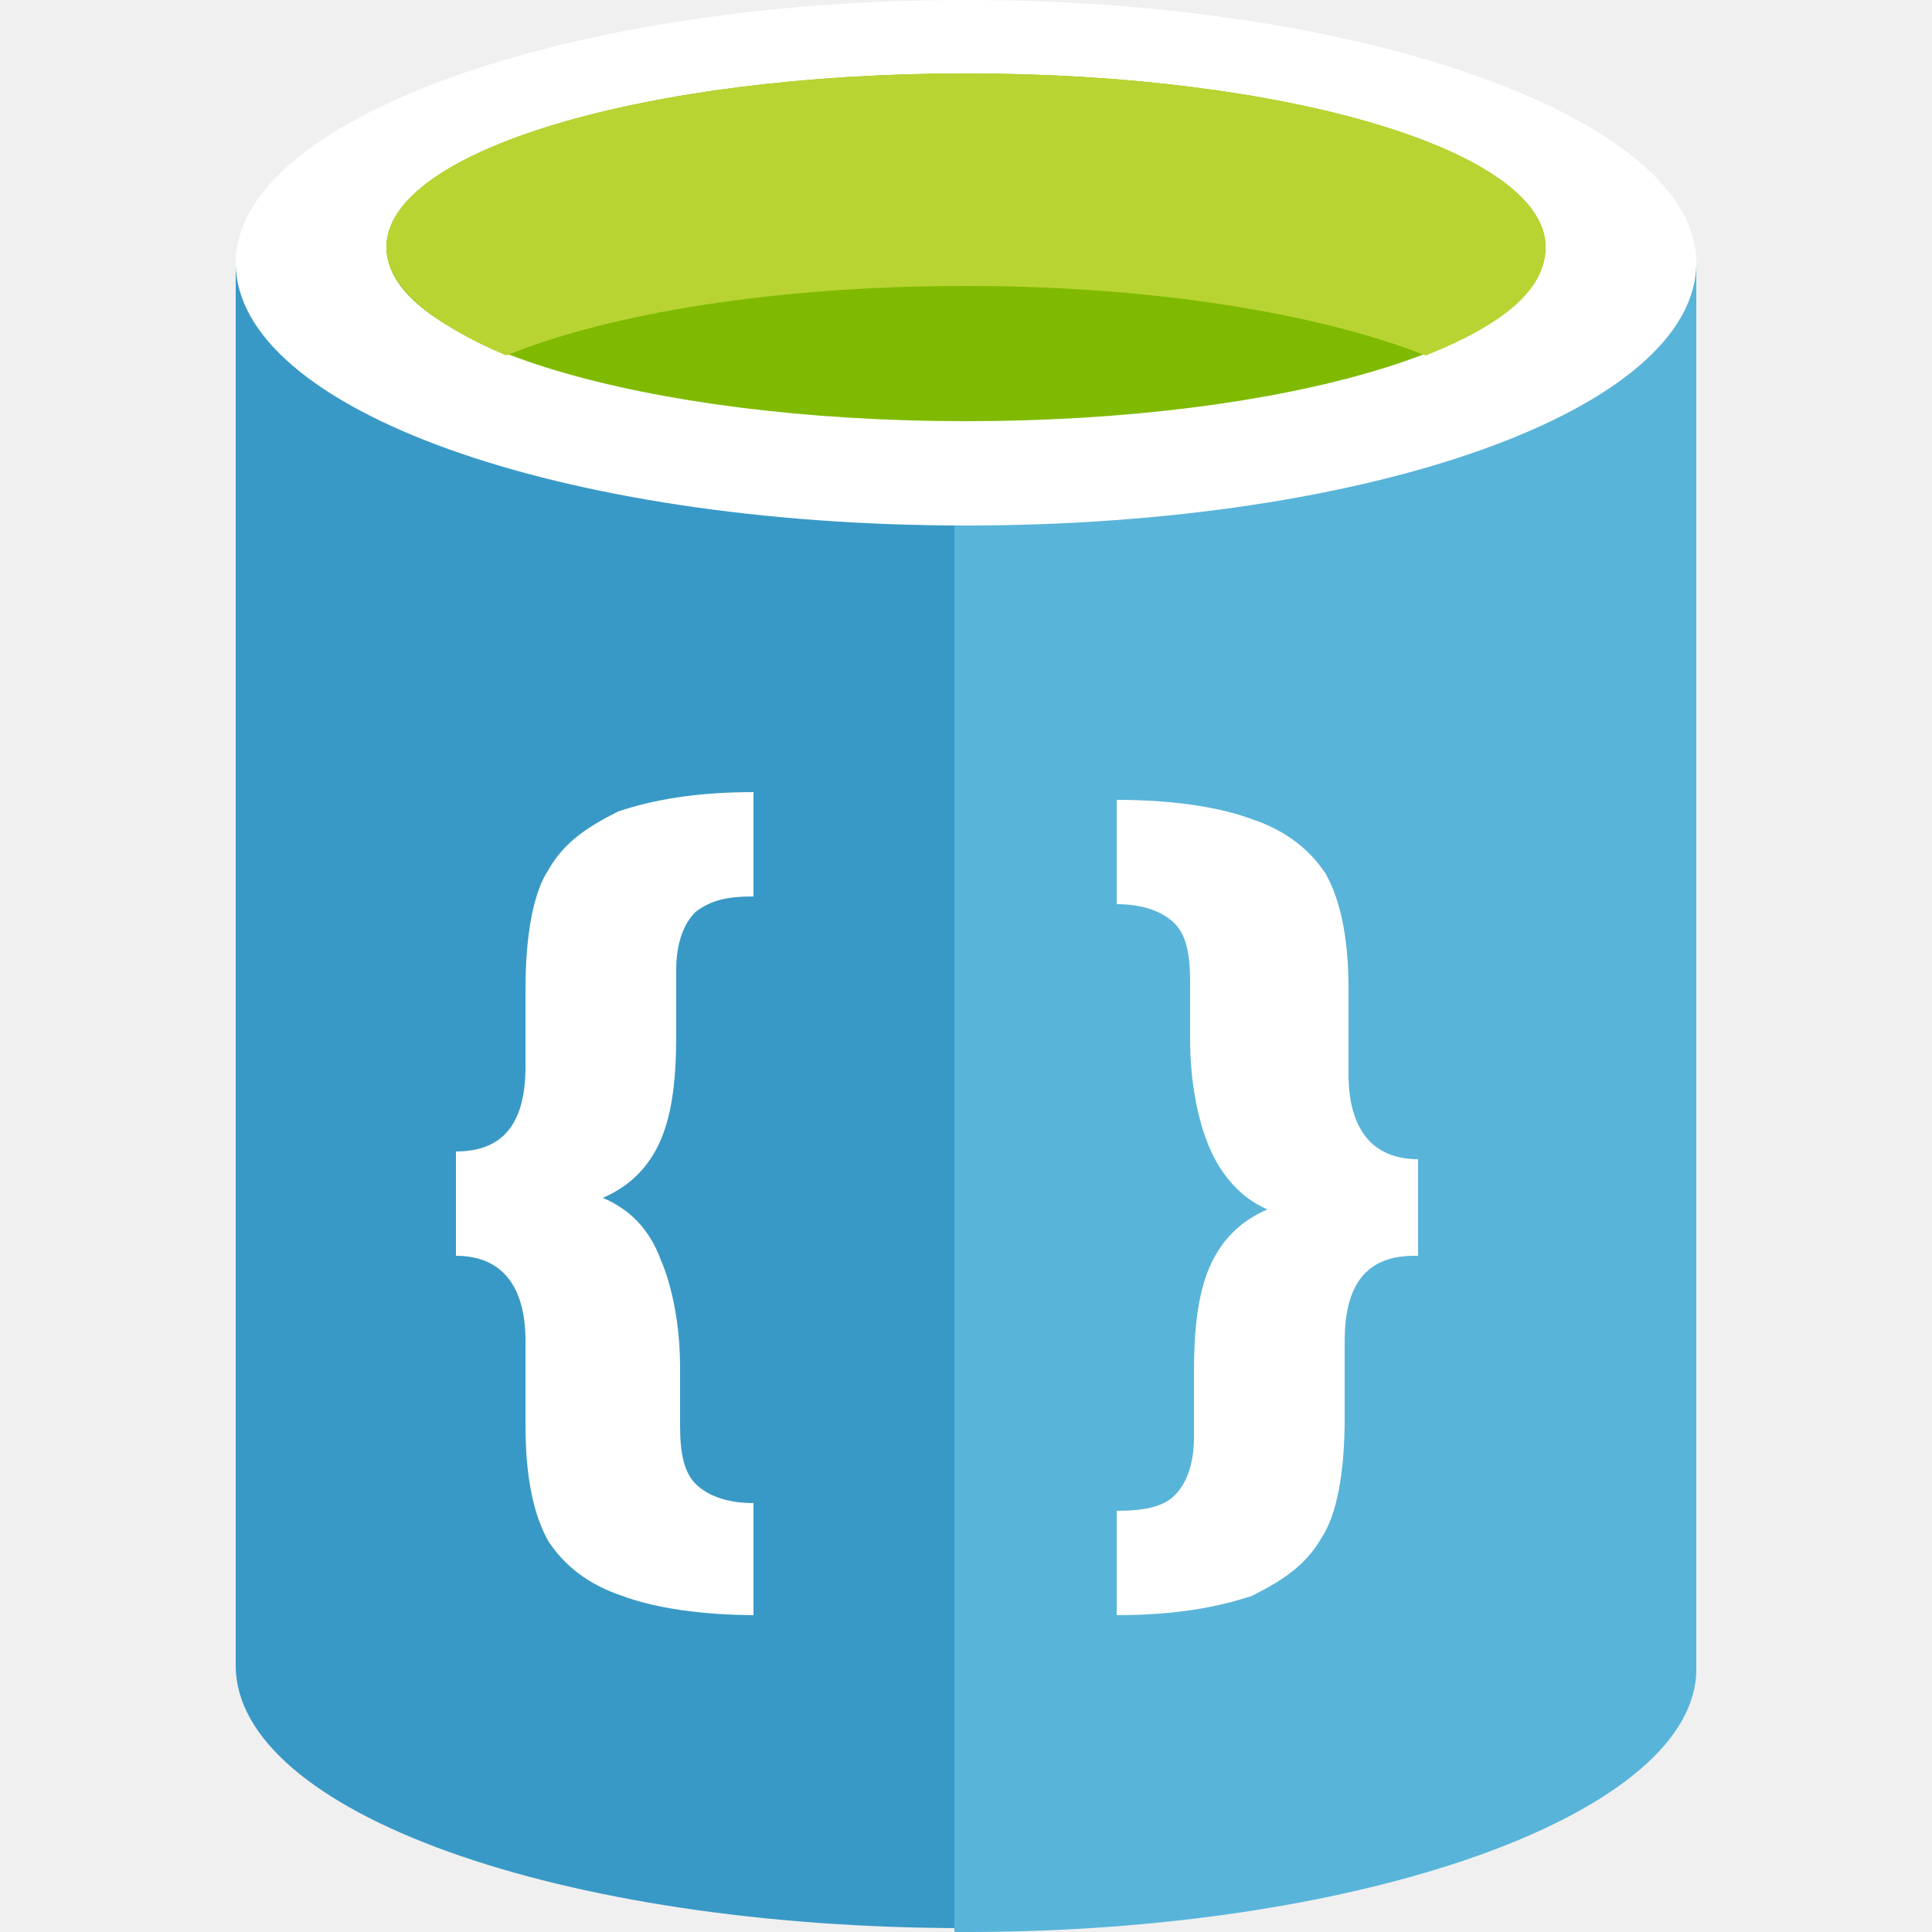
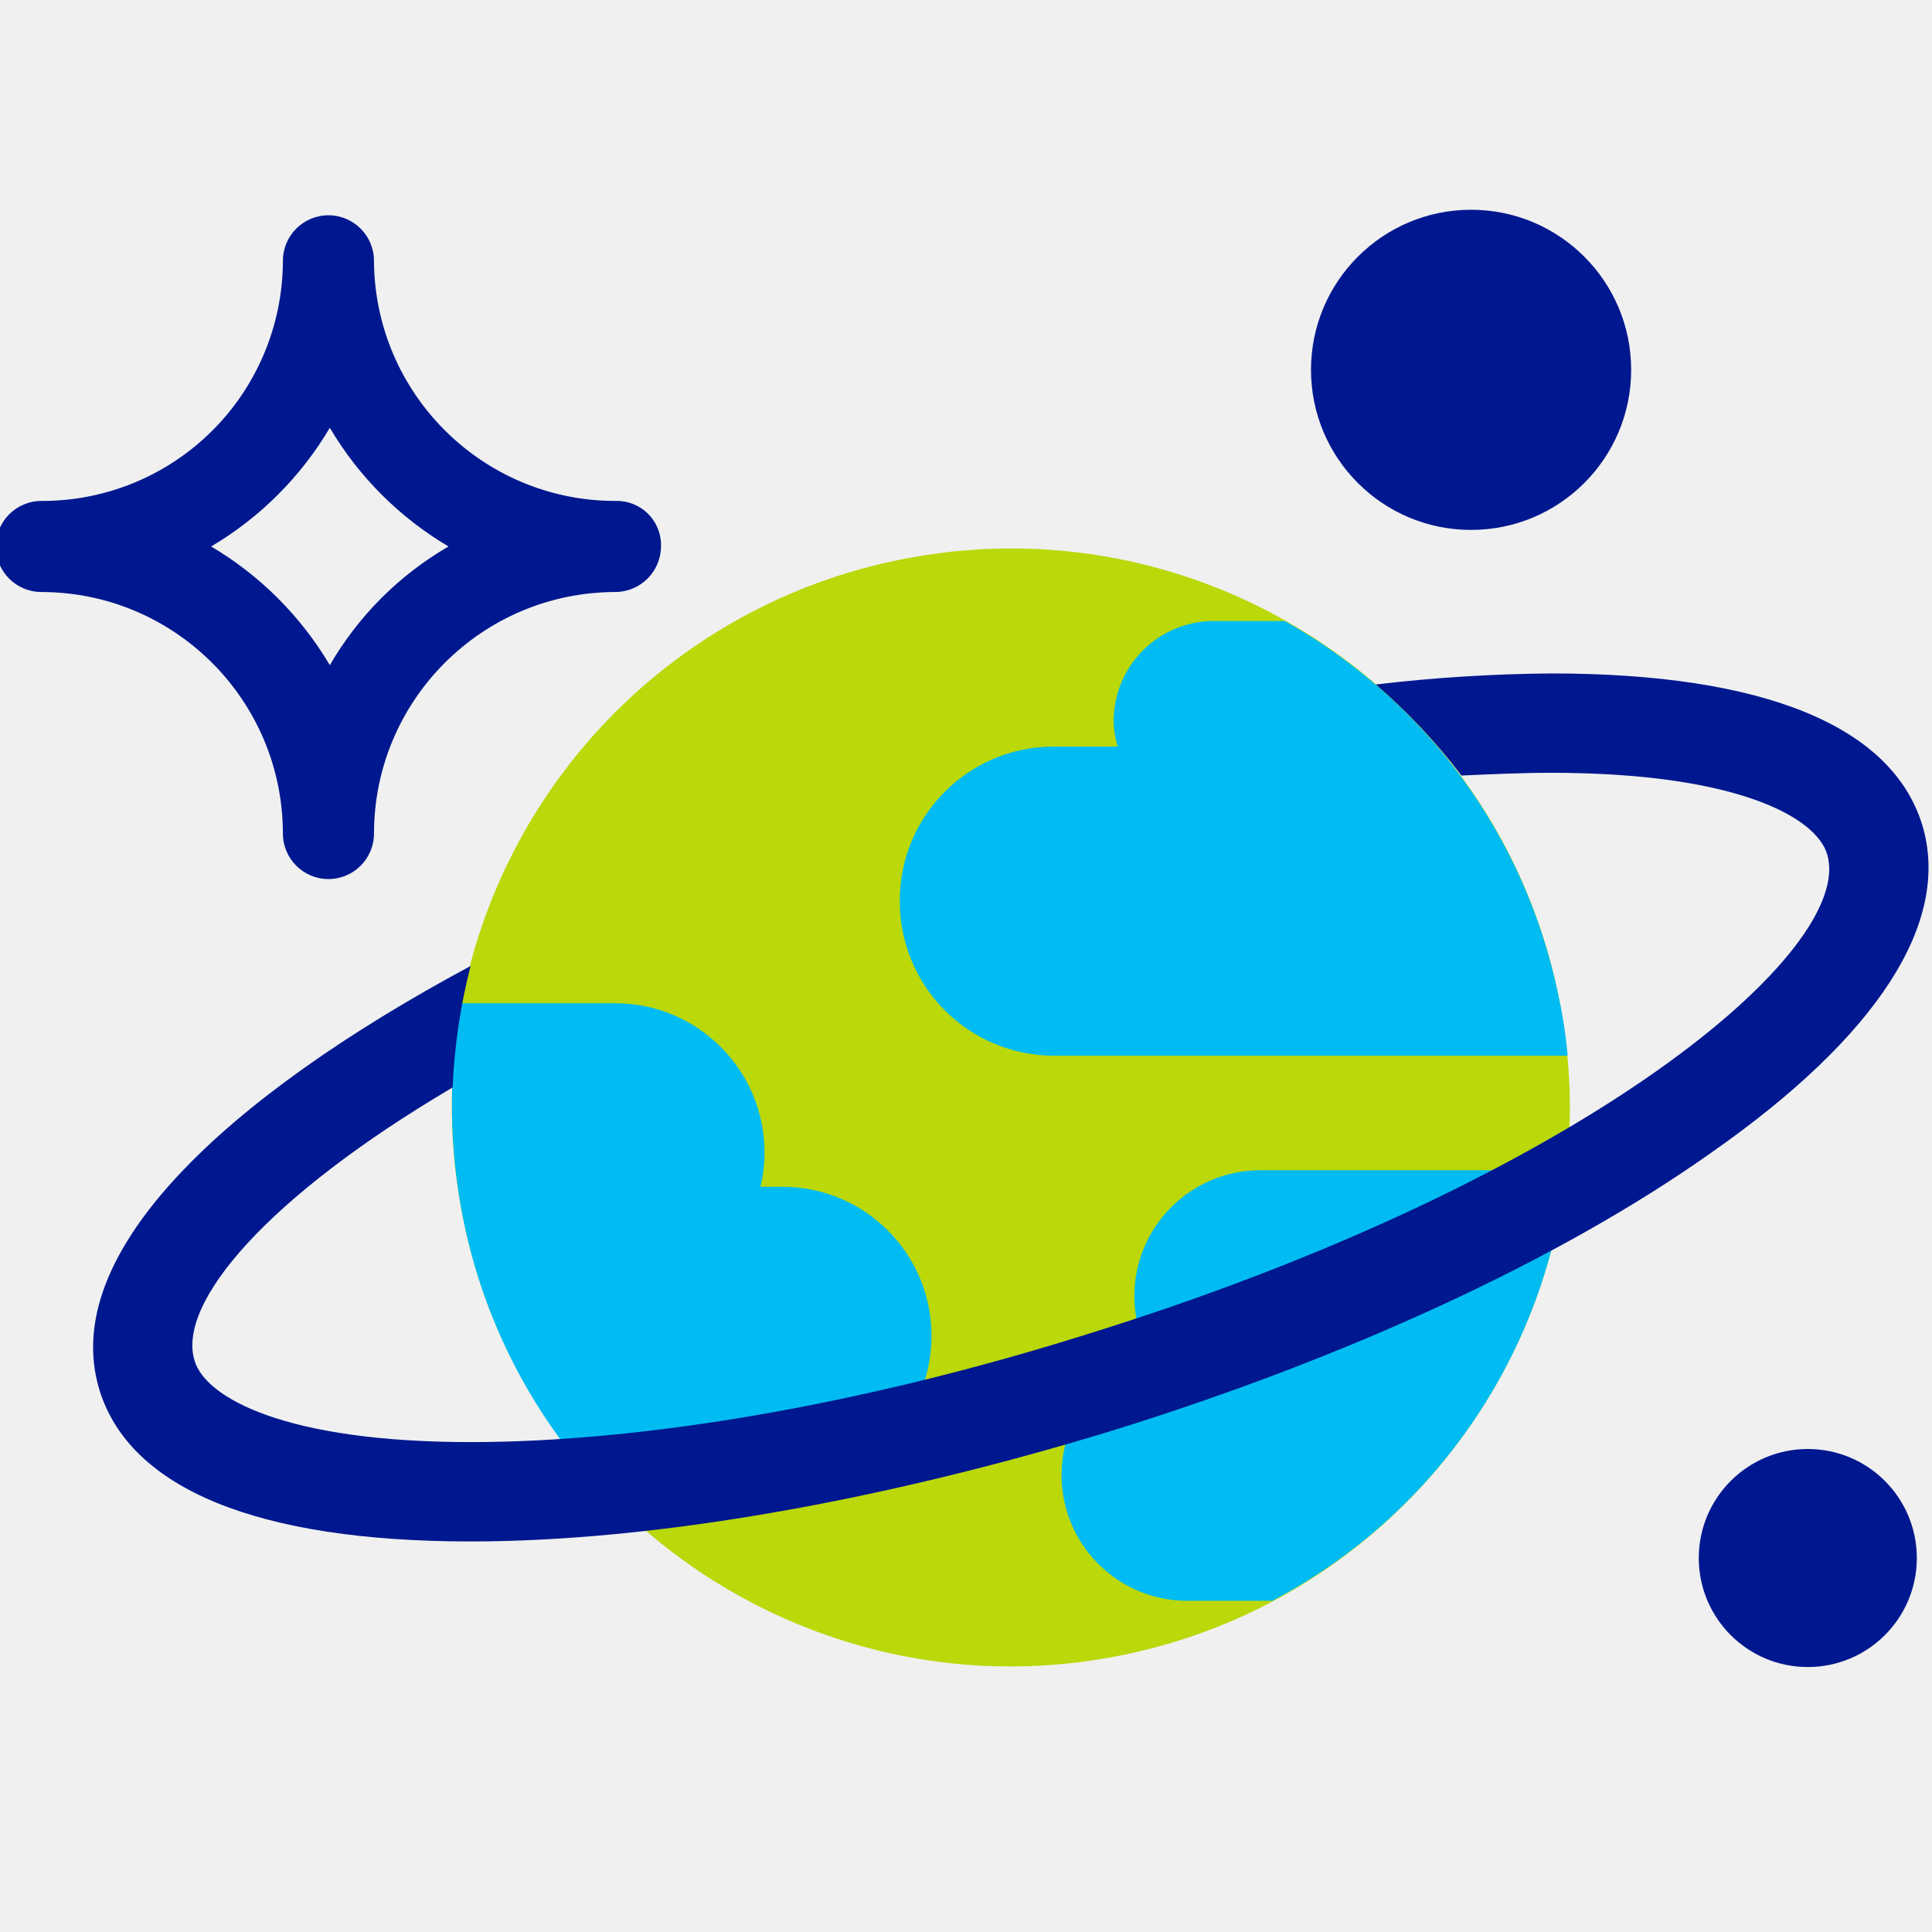
- <svg xmlns="http://www.w3.org/2000/svg" version="1.1" id="Layer_1" x="0px" y="0px" viewBox="0 0 50 50" enable-background="new 0 0 50 50" xml:space="preserve">
-   <path fill="#3999C6" d="M6.1,6.8v36.3c0,3.8,8.4,6.8,18.9,6.8V6.8H6.1z" />
-   <path fill="#59B4D9" d="M24.7,50H25c10.4,0,18.9-3.1,18.9-6.8V6.8H24.7V50z" />
-   <path fill="#FFFFFF" d="M43.9,6.8c0,3.8-8.4,6.8-18.9,6.8S6.1,10.6,6.1,6.8C6.1,3.1,14.6,0,25,0S43.9,3.1,43.9,6.8" />
-   <path fill="#7FBA00" d="M40,6.4c0,2.5-6.7,4.5-15,4.5s-15-2-15-4.5c0-2.5,6.7-4.5,15-4.5S40,3.9,40,6.4" />
-   <path fill="#B8D432" d="M36.9,9.2c2-0.8,3.1-1.7,3.1-2.8c0-2.5-6.7-4.5-15-4.5c-8.3,0-15,2-15,4.5c0,1,1.2,2,3.1,2.8  c2.7-1.1,7-1.8,11.9-1.8C29.8,7.4,34.1,8.1,36.9,9.2" />
-   <g>
-     <path fill="#FFFFFF" d="M19.6,41.8c-1.5,0-2.7-0.2-3.5-0.5c-0.9-0.3-1.5-0.8-1.9-1.4c-0.4-0.7-0.6-1.7-0.6-3v-2.2   c0-1.4-0.6-2.2-1.8-2.2v-2.7c1.2,0,1.8-0.7,1.8-2.2v-2c0-1.4,0.2-2.5,0.6-3.1c0.4-0.7,1-1.1,1.8-1.5c0.9-0.3,2-0.5,3.5-0.5v2.7   c-0.7,0-1.1,0.1-1.5,0.4c-0.3,0.3-0.5,0.8-0.5,1.5v1.7c0,1.1-0.1,2-0.4,2.7c-0.3,0.7-0.8,1.2-1.5,1.5v0c0.7,0.3,1.2,0.8,1.5,1.6   c0.3,0.7,0.5,1.7,0.5,2.8v1.5c0,0.7,0.1,1.2,0.4,1.5c0.3,0.3,0.8,0.5,1.5,0.5V41.8z" />
-     <path fill="#FFFFFF" d="M36.6,32.5c-1.2,0-1.8,0.7-1.8,2.2v2c0,1.4-0.2,2.5-0.6,3.1c-0.4,0.7-1,1.1-1.8,1.5c-0.9,0.3-2,0.5-3.5,0.5   v-2.7c0.7,0,1.2-0.1,1.5-0.4c0.3-0.3,0.5-0.8,0.5-1.5v-1.7c0-1.1,0.1-2,0.4-2.7c0.3-0.7,0.8-1.2,1.5-1.5v0   c-0.7-0.3-1.2-0.9-1.5-1.6c-0.3-0.7-0.5-1.7-0.5-2.8v-1.5c0-0.7-0.1-1.2-0.4-1.5c-0.3-0.3-0.8-0.5-1.5-0.5v-2.7   c1.5,0,2.7,0.2,3.5,0.5c0.9,0.3,1.5,0.8,1.9,1.4c0.4,0.7,0.6,1.7,0.6,3v2.2c0,1.4,0.6,2.2,1.8,2.2V32.5z" />
-   </g>
+ <svg xmlns="http://www.w3.org/2000/svg" id="Layer_1" data-name="Layer 1" viewBox="0 0 140 140">
+   <defs>
+     <style>.cls-1{fill:#bad80a;}.cls-2{fill:#00bcf2;}.cls-3{fill:#00188f;}</style>
+   </defs>
+   <path class="cls-1" d="M65,40.6A40.5,40.5,0,1,1,33.6,88.5,40.44,40.44,0,0,1,65,40.6Z" />
+   <path class="cls-2" d="M33.6,88.5a40.45,40.45,0,0,0,9.7,19.1H56.7a10.8,10.8,0,0,0,0-21.6H55.1a10.07,10.07,0,0,0,.3-2.5A10.82,10.82,0,0,0,44.6,72.7H33.4A42,42,0,0,0,33.6,88.5Z" />
+   <path class="cls-2" d="M65.2,65.3A11.18,11.18,0,0,0,76.4,76.5h37.2a35,35,0,0,0-.7-4.5A40.44,40.44,0,0,0,93.1,45H88a7.26,7.26,0,0,0-7.3,7.2,6.28,6.28,0,0,0,.3,1.9H76.3A11.16,11.16,0,0,0,65.2,65.3Z" />
+   <path class="cls-2" d="M113.5,84.8H91.3a9.13,9.13,0,0,0-9.1,9.1,8.86,8.86,0,0,0,1.1,4.3A9.11,9.11,0,0,0,86,116h6.2A40.37,40.37,0,0,0,113.5,84.8Z" />
+   <path class="cls-3" d="M44.6,36.3A17.5,17.5,0,0,1,27.1,18.9a3.3,3.3,0,1,0-6.6,0A17.43,17.43,0,0,1,3,36.3a3.3,3.3,0,1,0,0,6.6A17.52,17.52,0,0,1,20.5,60.4a3.3,3.3,0,1,0,6.6,0A17.52,17.52,0,0,1,44.6,42.9a3.33,3.33,0,0,0,3.3-3.3A3.2,3.2,0,0,0,44.6,36.3ZM23.9,48.2a24.43,24.43,0,0,0-8.6-8.6A24.43,24.43,0,0,0,23.9,31a24.43,24.43,0,0,0,8.6,8.6A23.64,23.64,0,0,0,23.9,48.2Z" />
+   <circle class="cls-3" cx="131" cy="112.9" r="7.9" />
+   <circle class="cls-3" cx="106.6" cy="26.8" r="11.6" />
+   <path class="cls-3" d="M139.3,59.8c-2.2-7.2-11.5-11-26.9-11a115.41,115.41,0,0,0-12.7.8,42.94,42.94,0,0,1,6.2,6.6c2.2-.1,4.4-.2,6.5-.2,13.4,0,19.2,3.2,20,5.9,2.1,6.9-17.4,23.6-54,34.9-16,5-31.8,7.7-44.3,7.7-13.4,0-19.2-3.2-20-5.9-1.3-4.2,5.3-11.9,18.7-19.8A42.47,42.47,0,0,1,34.1,70C16.4,79.5,4.2,90.8,7.2,100.7c2.2,7.2,11.5,11,26.9,11,13.2,0,29.7-2.9,46.4-8,17.1-5.3,32.5-12.4,43.4-20.1C136.1,75.1,141.4,66.8,139.3,59.8Z" />
</svg>
